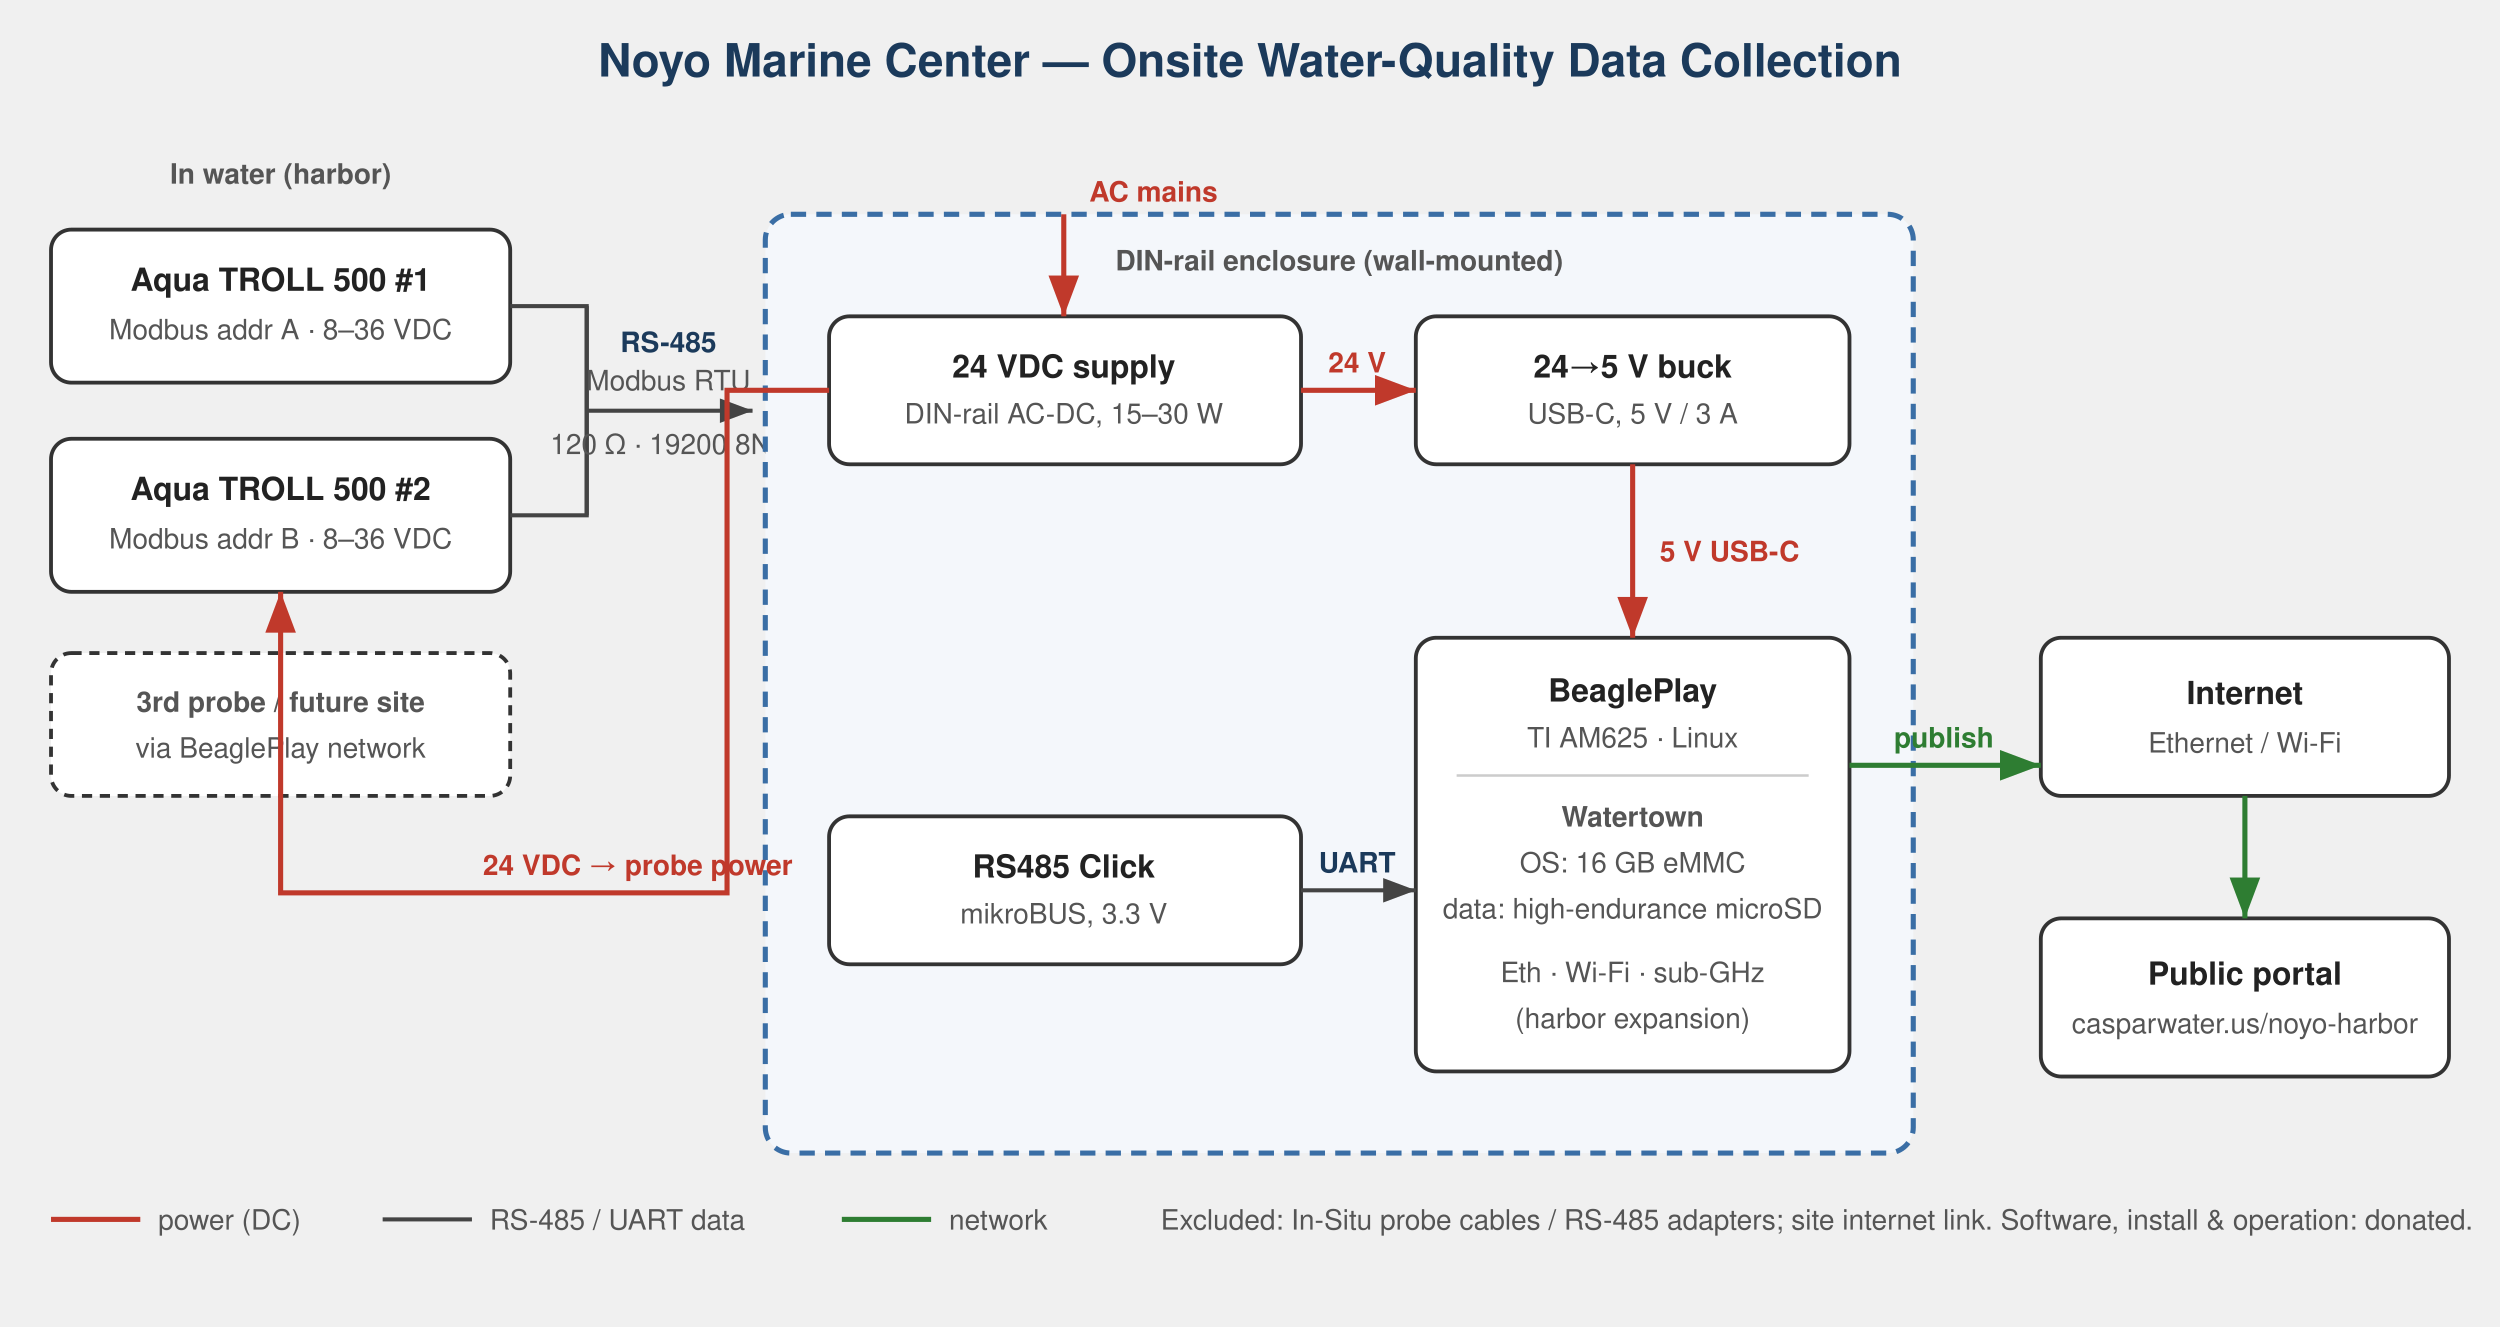
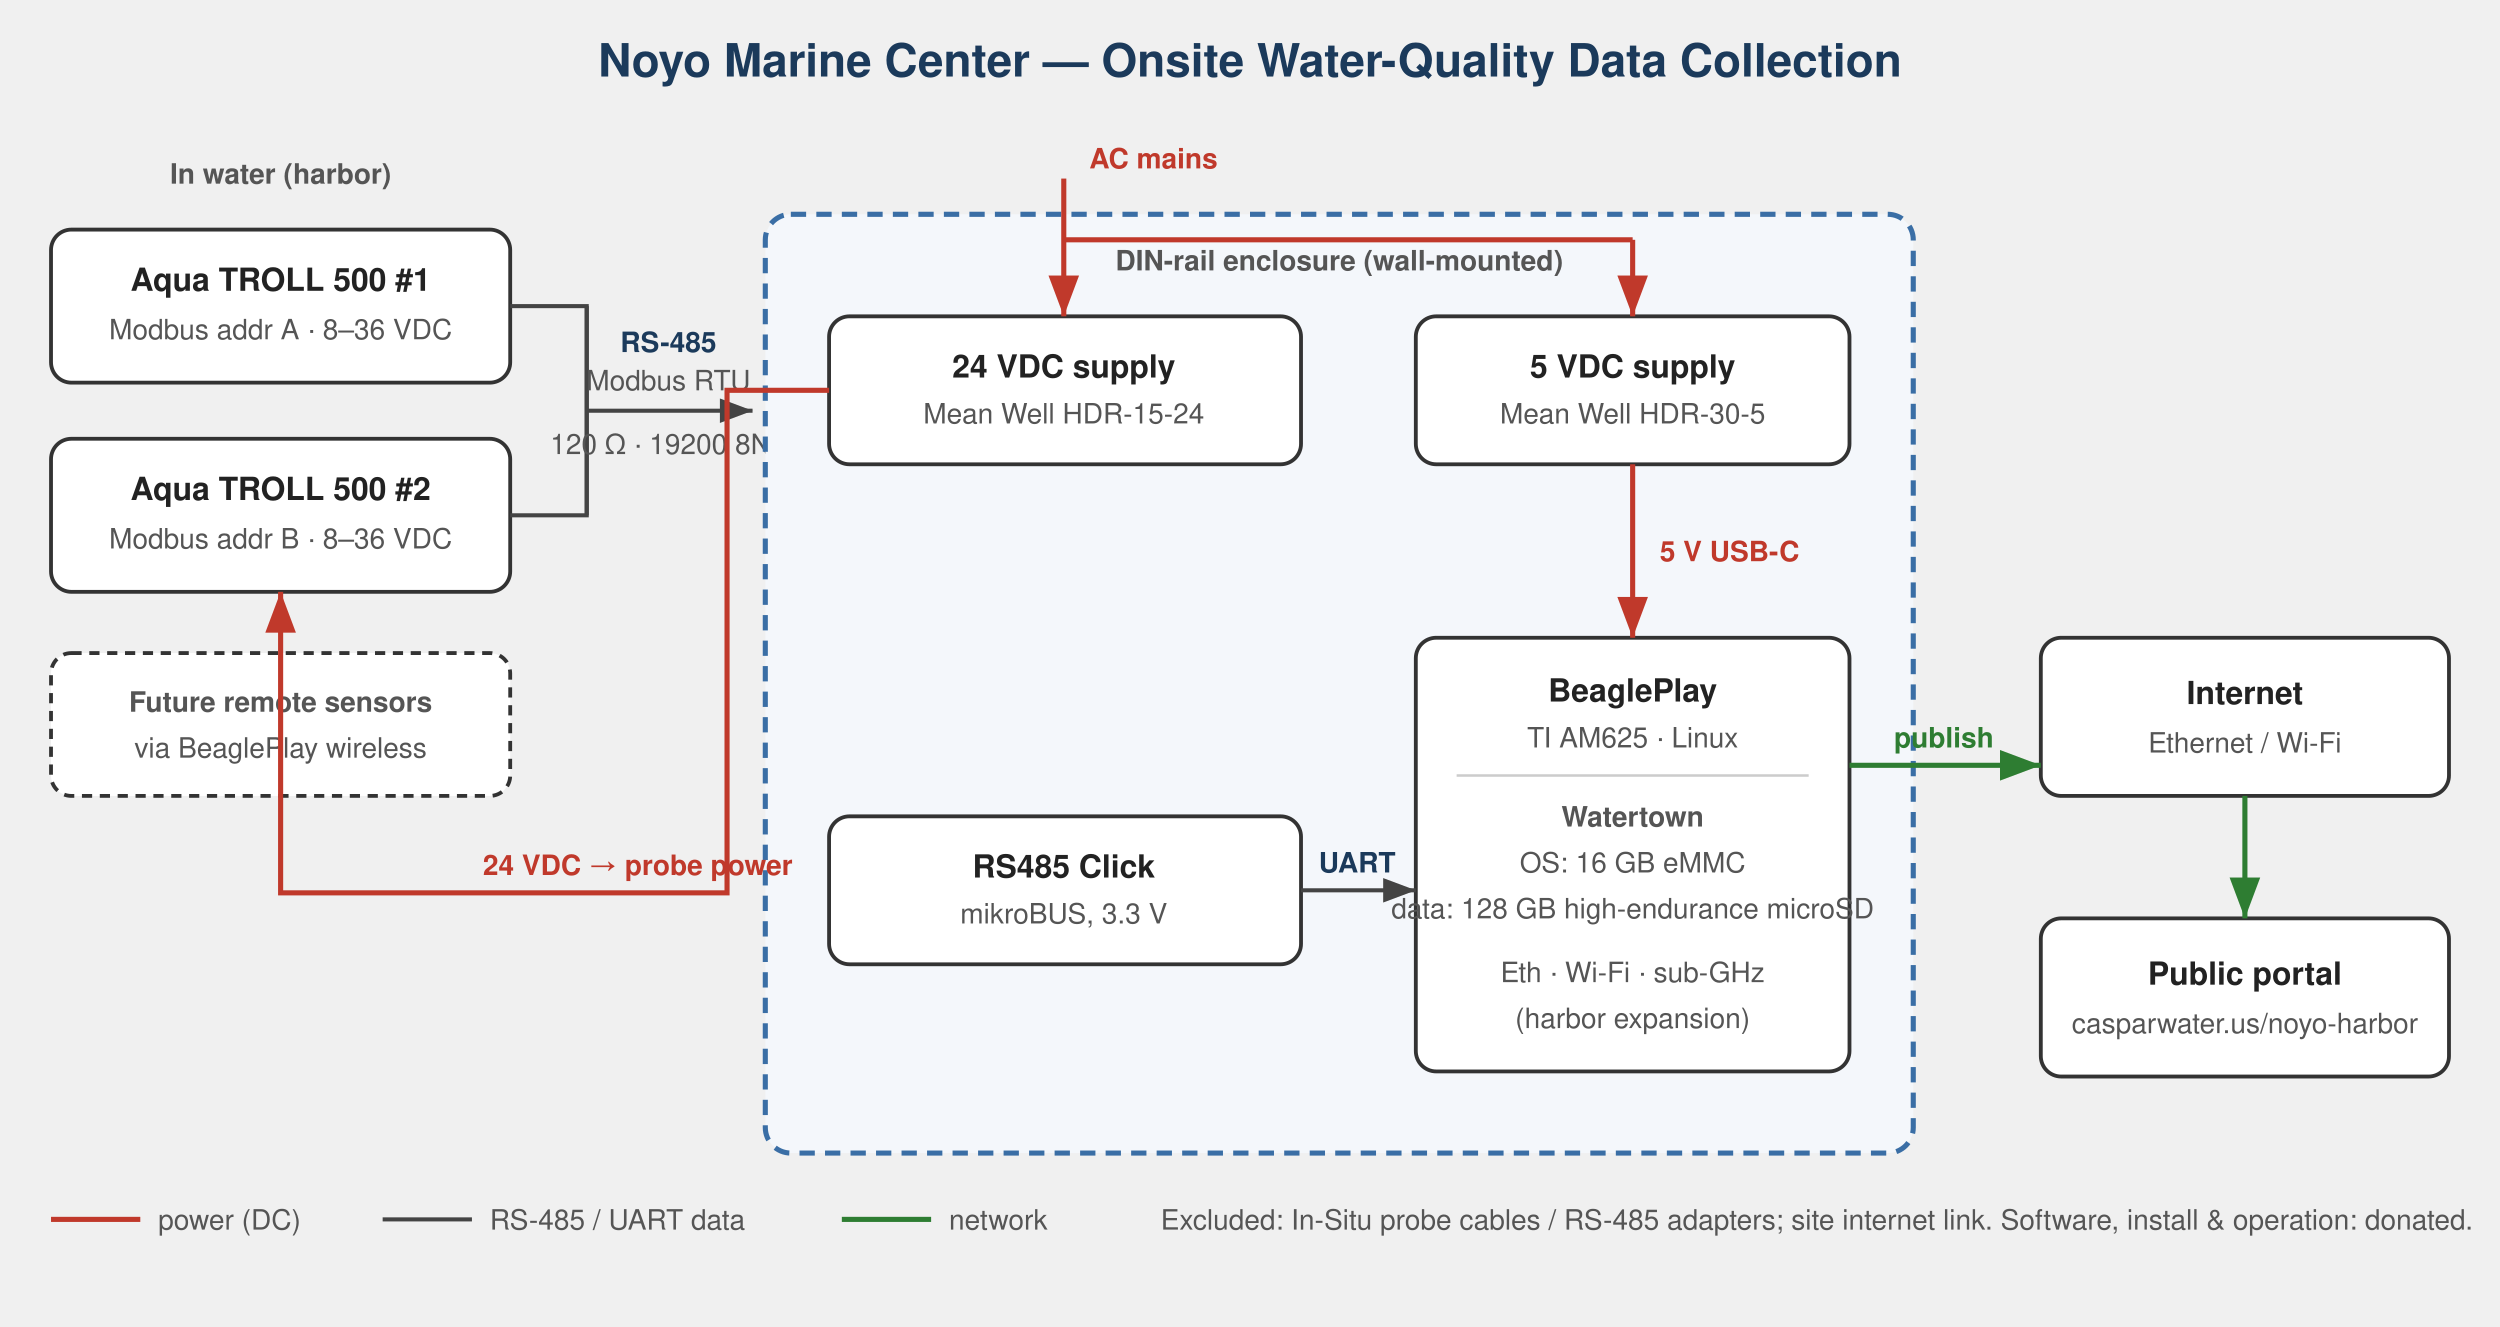
<svg xmlns="http://www.w3.org/2000/svg" width="980" height="520" viewBox="0 0 980 520" font-family="Helvetica, Arial, sans-serif">
  <defs>
    <marker id="arrow" markerWidth="10" markerHeight="10" refX="8" refY="3" orient="auto" markerUnits="strokeWidth">
      <path d="M0,0 L8,3 L0,6 z" fill="#444" />
    </marker>
    <marker id="arrowR" markerWidth="10" markerHeight="10" refX="8" refY="3" orient="auto" markerUnits="strokeWidth">
      <path d="M0,0 L8,3 L0,6 z" fill="#c0392b" />
    </marker>
    <marker id="arrowG" markerWidth="10" markerHeight="10" refX="8" refY="3" orient="auto" markerUnits="strokeWidth">
      <path d="M0,0 L8,3 L0,6 z" fill="#2e7d32" />
    </marker>
    <style>
      .box { fill:#ffffff; stroke:#333; stroke-width:1.5; }
      .panel { fill:#f4f7fb; stroke:#3a6ea5; stroke-width:2; stroke-dasharray:6 4; }
      .label { font-size:12.5px; fill:#222; }
      .sub { font-size:11px; fill:#555; }
      .wire { stroke:#444; stroke-width:1.6; fill:none; }
      .pwr { stroke:#c0392b; stroke-width:2; fill:none; }
      .pwrlbl { font-size:11px; fill:#c0392b; font-weight:bold; }
      .datlbl { font-size:11px; fill:#1b3a5b; font-weight:bold; }
      .net { stroke:#2e7d32; stroke-width:2; fill:none; }
      .netlbl { font-size:11px; fill:#2e7d32; font-weight:bold; }
    </style>
  </defs>
  <text x="490" y="30" text-anchor="middle" font-size="18" font-weight="bold" fill="#1b3a5b">
    Noyo Marine Center — Onsite Water-Quality Data Collection
  </text>
  <text x="110" y="72" text-anchor="middle" class="sub" font-weight="bold">In water (harbor)</text>
  <rect x="20" y="90" width="180" height="60" rx="8" class="box" />
  <text x="110" y="114" text-anchor="middle" class="label" font-weight="bold">Aqua TROLL 500 #1</text>
  <text x="110" y="133" text-anchor="middle" class="sub">Modbus addr A · 8–36 VDC</text>
  <rect x="20" y="172" width="180" height="60" rx="8" class="box" />
  <text x="110" y="196" text-anchor="middle" class="label" font-weight="bold">Aqua TROLL 500 #2</text>
  <text x="110" y="215" text-anchor="middle" class="sub">Modbus addr B · 8–36 VDC</text>
  <rect x="20" y="256" width="180" height="56" rx="8" class="box" stroke-dasharray="4 3" />
-   <text x="110" y="279" text-anchor="middle" class="sub" font-weight="bold">3rd probe / future site</text>
-   <text x="110" y="297" text-anchor="middle" class="sub">via BeaglePlay network</text>
+   <text x="110" y="279" text-anchor="middle" class="sub" font-weight="bold">Future remote sensors</text>
+   <text x="110" y="297" text-anchor="middle" class="sub">via BeaglePlay wireless</text>
  <path class="wire" d="M200,120 H230 V202 H200" />
  <line class="wire" x1="230" y1="120" x2="230" y2="202" />
  <path class="wire" d="M230,161 H295" marker-end="url(#arrow)" />
  <text x="262" y="138" text-anchor="middle" class="datlbl">RS-485</text>
  <text x="262" y="153" text-anchor="middle" class="sub">Modbus RTU</text>
  <text x="262" y="178" text-anchor="middle" class="sub">120 Ω · 19200 8N1</text>
  <rect x="300" y="84" width="450" height="368" rx="10" class="panel" />
  <text x="525" y="106" text-anchor="middle" class="sub" font-weight="bold" fill="#3a6ea5">
    DIN-rail enclosure (wall-mounted)
  </text>
  <rect x="325" y="124" width="185" height="58" rx="8" class="box" />
  <text x="417" y="148" text-anchor="middle" class="label" font-weight="bold">24 VDC supply</text>
-   <text x="417" y="166" text-anchor="middle" class="sub">DIN-rail AC-DC, 15–30 W</text>
+   <text x="417" y="166" text-anchor="middle" class="sub">Mean Well HDR-15-24</text>
  <rect x="555" y="124" width="170" height="58" rx="8" class="box" />
-   <text x="640" y="148" text-anchor="middle" class="label" font-weight="bold">24→5 V buck</text>
-   <text x="640" y="166" text-anchor="middle" class="sub">USB-C, 5 V / 3 A</text>
+   <text x="640" y="148" text-anchor="middle" class="label" font-weight="bold">5 VDC supply</text>
+   <text x="640" y="166" text-anchor="middle" class="sub">Mean Well HDR-30-5</text>
  <rect x="325" y="320" width="185" height="58" rx="8" class="box" />
  <text x="417" y="344" text-anchor="middle" class="label" font-weight="bold">RS485 Click</text>
  <text x="417" y="362" text-anchor="middle" class="sub">mikroBUS, 3.3 V</text>
  <rect x="555" y="250" width="170" height="170" rx="8" class="box" />
  <text x="640" y="275" text-anchor="middle" class="label" font-weight="bold">BeaglePlay</text>
  <text x="640" y="293" text-anchor="middle" class="sub">TI AM625 · Linux</text>
  <line x1="571" y1="304" x2="709" y2="304" stroke="#ccc" />
  <text x="640" y="324" text-anchor="middle" class="sub" font-weight="bold">Watertown</text>
  <text x="640" y="342" text-anchor="middle" class="sub">OS: 16 GB eMMC</text>
-   <text x="640" y="360" text-anchor="middle" class="sub">data: high-endurance microSD</text>
+   <text x="640" y="360" text-anchor="middle" class="sub">data: 128 GB high-endurance microSD</text>
  <text x="640" y="385" text-anchor="middle" class="sub">Eth · Wi-Fi · sub-GHz</text>
  <text x="640" y="403" text-anchor="middle" class="sub">(harbor expansion)</text>
-   <path class="pwr" d="M417,84 V124" marker-end="url(#arrowR)" />
-   <text x="427" y="79" class="pwrlbl">AC mains</text>
+   <path class="pwr" d="M417,70 V124" marker-end="url(#arrowR)" />
+   <line class="pwr" x1="417" y1="94" x2="640" y2="94" />
+   <path class="pwr" d="M640,94 V124" marker-end="url(#arrowR)" />
+   <text x="427" y="66" class="pwrlbl">AC mains</text>
  <path class="pwr" d="M325,153 H285 V350 H110 V232" marker-end="url(#arrowR)" />
  <text x="250" y="343" text-anchor="middle" class="pwrlbl">24 VDC → probe power</text>
-   <path class="pwr" d="M510,153 H555" marker-end="url(#arrowR)" />
-   <text x="532" y="146" text-anchor="middle" class="pwrlbl">24 V</text>
  <path class="pwr" d="M640,182 V250" marker-end="url(#arrowR)" />
  <text x="678" y="220" text-anchor="middle" class="pwrlbl">5 V USB-C</text>
  <path class="wire" d="M510,349 H555" marker-end="url(#arrow)" />
  <text x="532" y="342" text-anchor="middle" class="datlbl">UART</text>
  <rect x="800" y="250" width="160" height="62" rx="8" class="box" />
  <text x="880" y="276" text-anchor="middle" class="label" font-weight="bold">Internet</text>
  <text x="880" y="295" text-anchor="middle" class="sub">Ethernet / Wi-Fi</text>
  <path class="net" d="M725,300 H800" marker-end="url(#arrowG)" />
  <text x="762" y="293" text-anchor="middle" class="netlbl">publish</text>
  <rect x="800" y="360" width="160" height="62" rx="8" class="box" />
  <text x="880" y="386" text-anchor="middle" class="label" font-weight="bold">Public portal</text>
  <text x="880" y="405" text-anchor="middle" class="sub">casparwater.us/noyo-harbor</text>
  <path class="net" d="M880,312 V360" marker-end="url(#arrowG)" />
  <line class="pwr" x1="20" y1="478" x2="55" y2="478" />
  <text x="62" y="482" class="sub">power (DC)</text>
  <line class="wire" x1="150" y1="478" x2="185" y2="478" />
  <text x="192" y="482" class="sub">RS-485 / UART data</text>
  <line class="net" x1="330" y1="478" x2="365" y2="478" />
  <text x="372" y="482" class="sub">network</text>
  <text x="455" y="482" class="sub">Excluded: In-Situ probe cables / RS-485 adapters; site internet link.  Software, install &amp; operation: donated.</text>
</svg>
